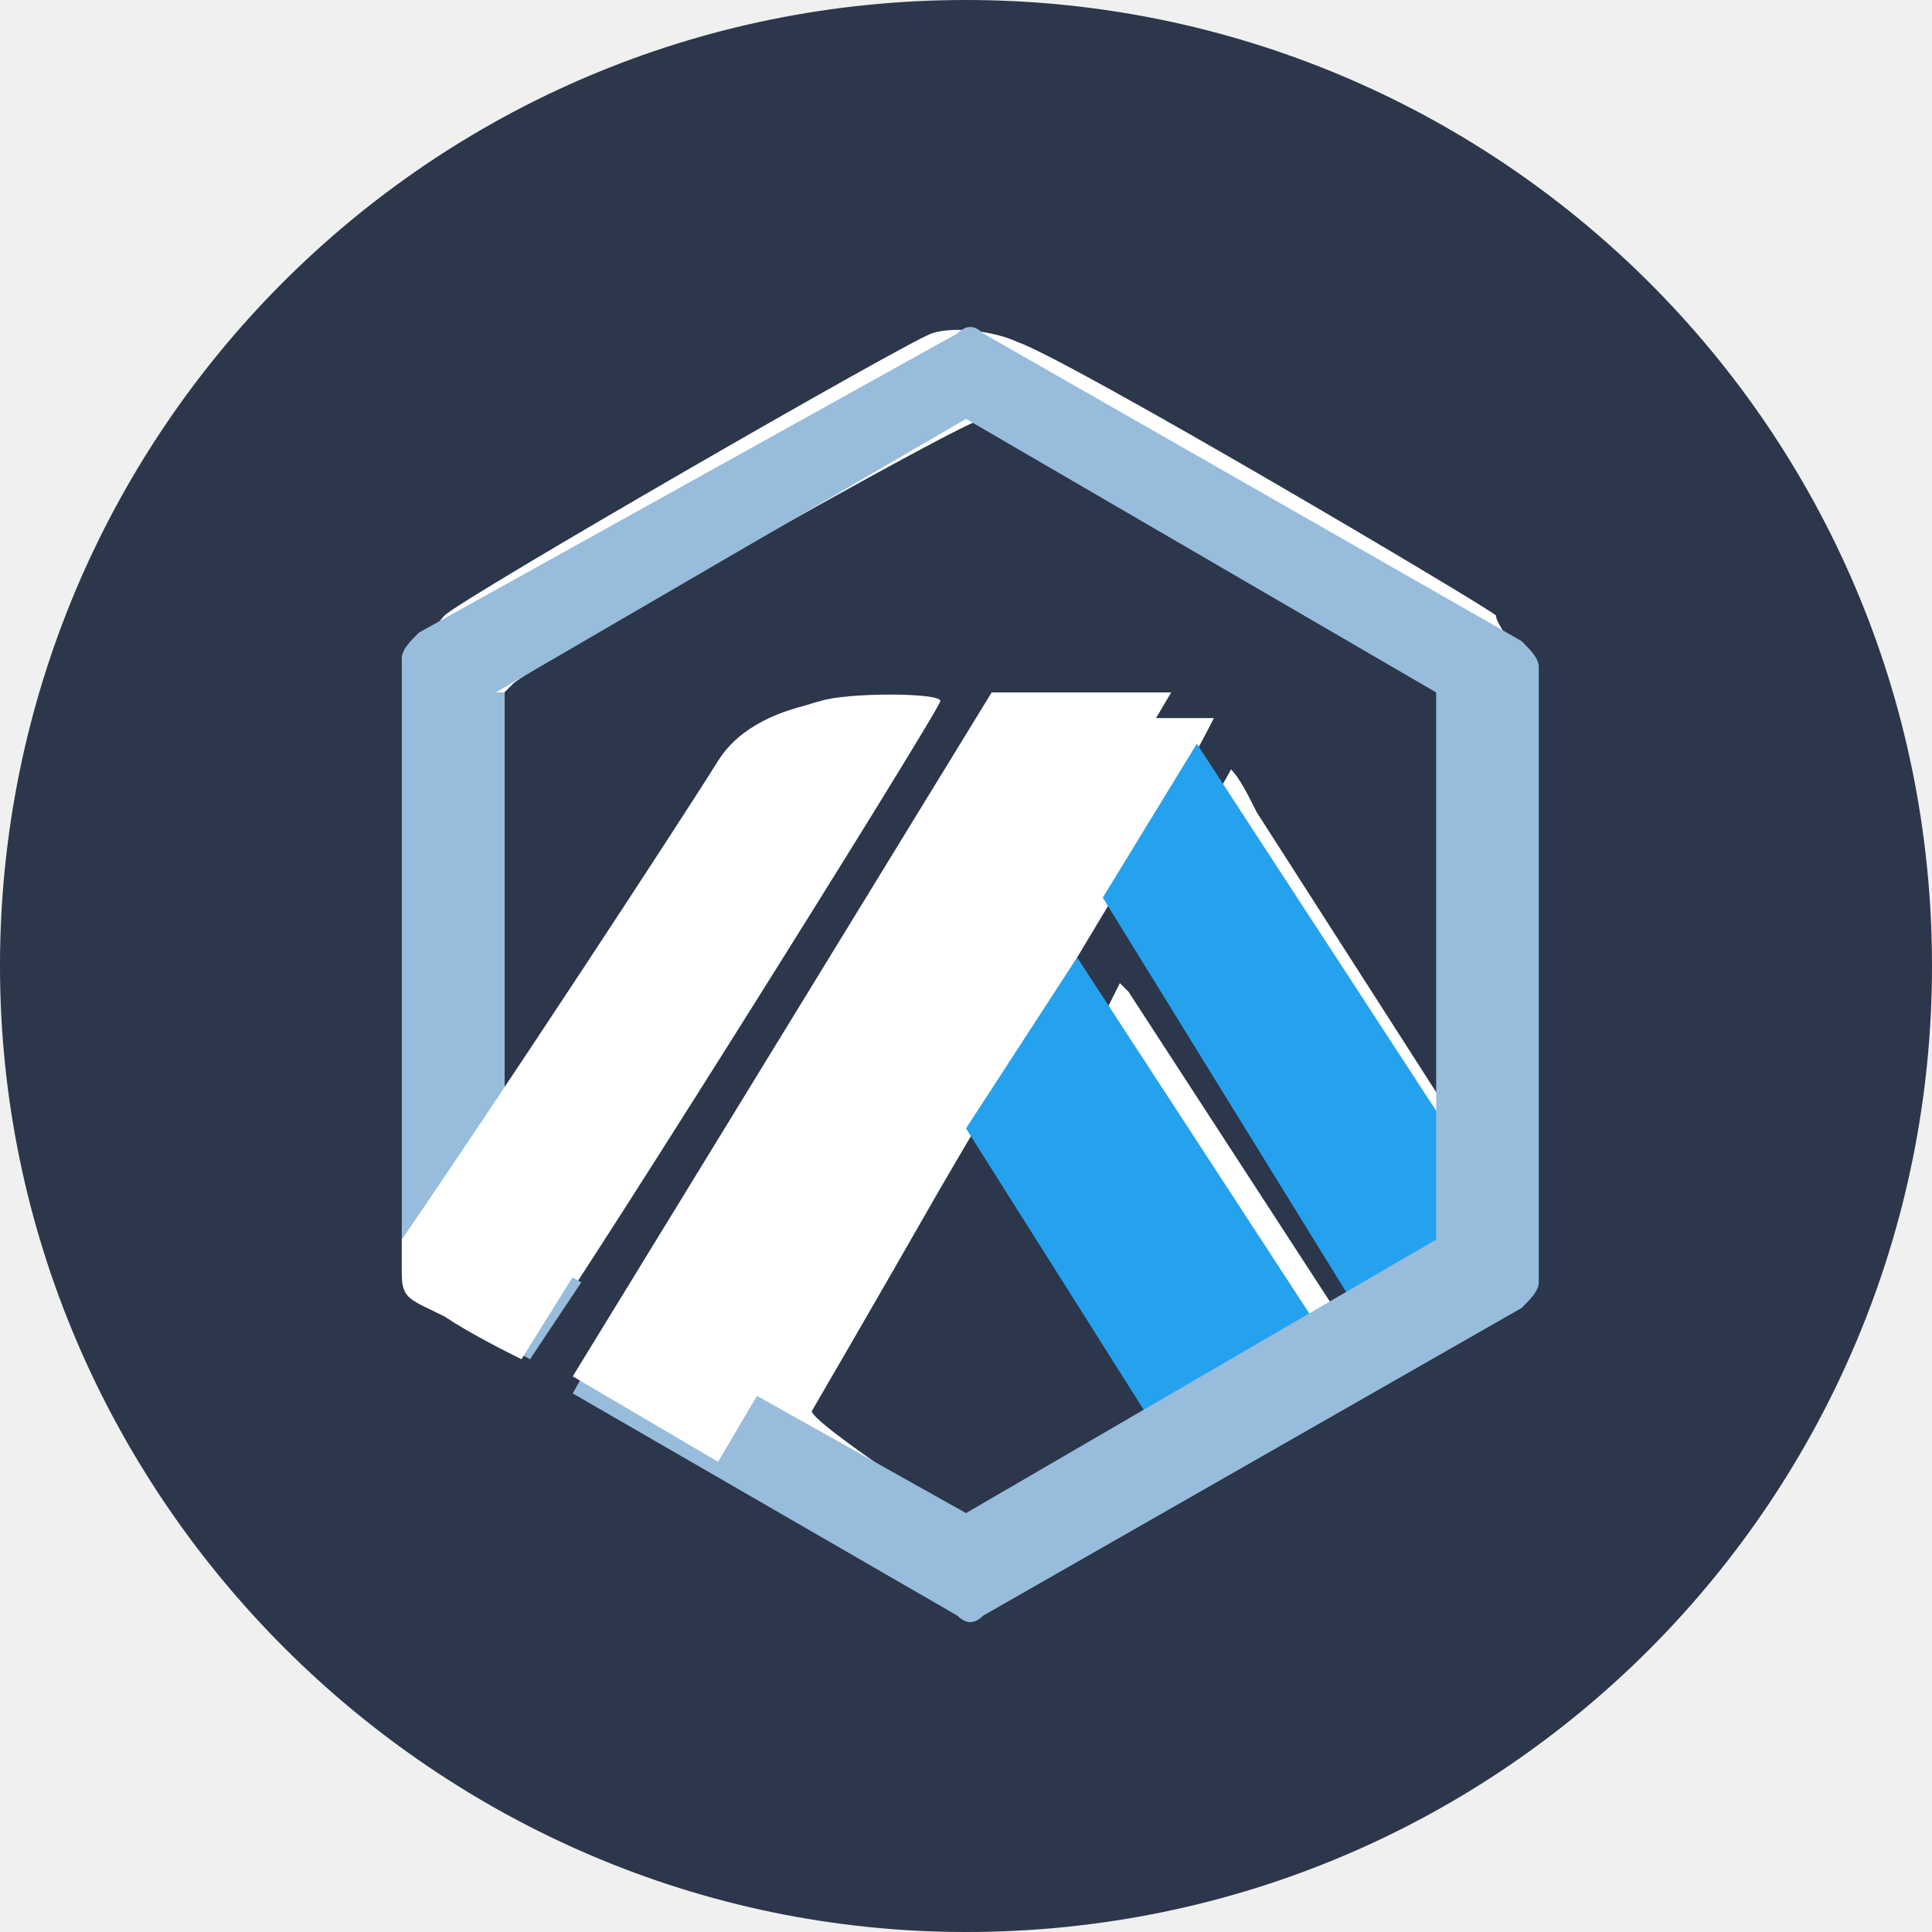
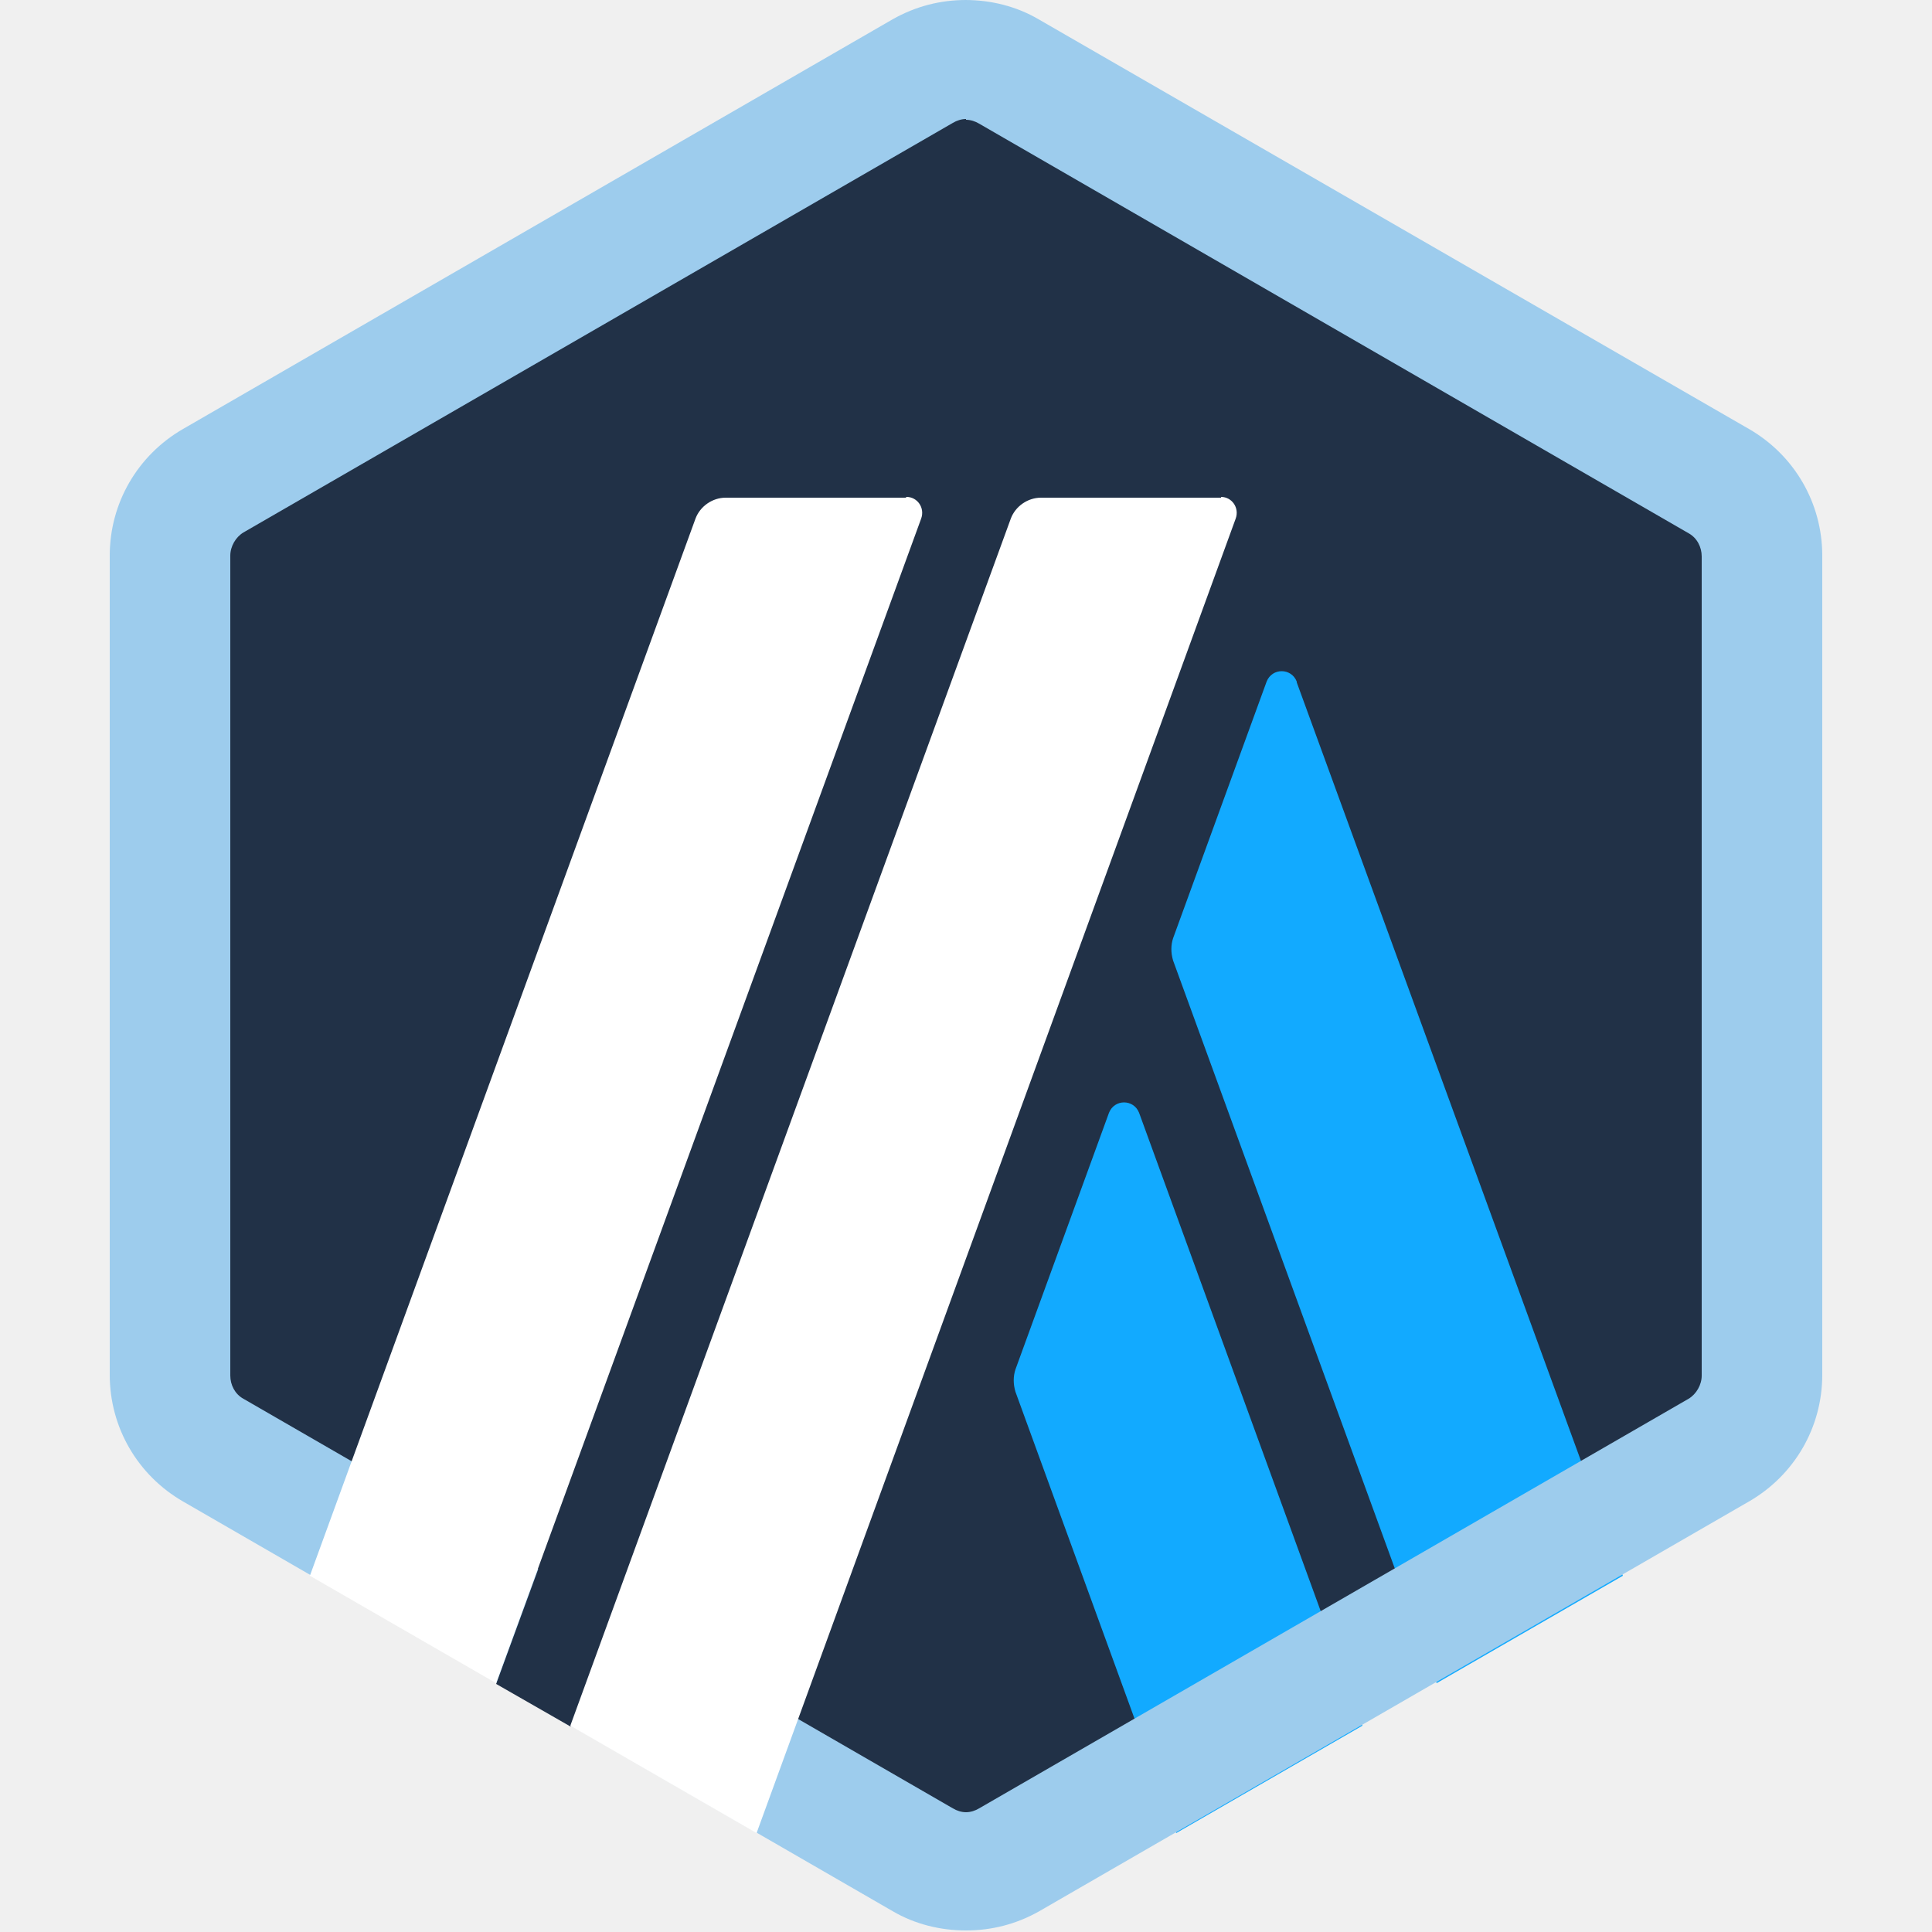
- <svg xmlns="http://www.w3.org/2000/svg" version="1.0" id="katman_1" x="0px" y="0px" style="enable-background:new 0 0 42.9 33.1;" xml:space="preserve" viewBox="10.1 5.3 22.6 22.6">
+ <svg xmlns="http://www.w3.org/2000/svg" version="1.1" id="Layer_1" x="0px" y="0px" viewBox="0 0 2500 2500" style="enable-background:new 0 0 2500 2500;" xml:space="preserve">
  <style type="text/css">
- 	.st0{fill:#2C374B;}
- 	.st1{fill-rule:evenodd;clip-rule:evenodd;fill:#FFFFFF;}
- 	.st2{fill:#24A2EE;}
- 	.st3{fill-rule:evenodd;clip-rule:evenodd;fill:#98BCDC;}
+ 	.st0{fill:none;}
+ 	.st1{fill:#213147;}
+ 	.st2{fill:#12AAFF;}
+ 	.st3{fill:#9DCCED;}
	.st4{fill:#FFFFFF;}
</style>
-   <path class="st0" d="M21.4,27.9c6.3,0,11.3-5.1,11.3-11.3c0-6.3-5.1-11.3-11.3-11.3c-6.3,0-11.3,5.1-11.3,11.3  C10.1,22.8,15.2,27.9,21.4,27.9z" />
-   <path class="st1" d="M27.6,12.5c-0.1-0.1-5-3-5.6-3.2c-0.2-0.1-0.7-0.2-1-0.1c-0.3,0.1-5.5,3.1-5.7,3.3c-0.1,0.1-0.2,0.3-0.3,0.4  c-0.1,0.2-0.1,0.3-0.1,3.8l0,3.6l0.7,0.4c0.4,0.2,0.7,0.4,0.7,0.4c0.1,0,4.8-7.5,4.8-7.6c0-0.1-1.1-0.1-1.4,0  c-0.4,0.1-0.7,0.3-0.9,0.5c-0.1,0.1-0.7,1.1-1.5,2.2c-0.7,1.1-1.3,2.1-1.3,2.1c0,0,0-1,0-2.4v-2.5l0.1-0.1c0.2-0.2,5.3-3.1,5.5-3.1  c0.1,0,0.2,0,1.4,0.7c0.4,0.2,1.5,0.8,2.4,1.4c0.9,0.5,1.7,1,1.8,1.1l0.1,0.1v5.2l-2.5-3.9c-0.1-0.2-0.2-0.4-0.3-0.5l0,0l0,0  c0,0,0,0,0,0c0,0-0.1,0.2-0.7,1.2c-0.1,0.1-0.2,0.3-0.2,0.4l-0.1,0.2l0,0l0,0l0.1,0.1l0.1,0.1c0,0,0,0.1,0.1,0.1l0.2,0.3  c0,0,0,0.1,0.1,0.1c0.1,0.1,0.2,0.3,0.2,0.4c0,0,0,0,0,0.1l2.1,3.4l-0.2,0.1c-0.1,0.1-0.2,0.1-0.3,0.1l-2.6-4l-0.1-0.1l-0.2,0.4l0,0  l-1,1.6l0,0l2,3.2c-0.3,0.2-2,1.4-2.1,1.4c-0.1,0-2.4-1.5-2.3-1.6c0,0,0.7-1.2,1.5-2.6l0,0c0.7-1.2,1.6-2.7,2.2-3.7  c0.7-1.2,1-1.8,1-1.8c0,0-0.5,0-1.1,0l-1,0l-2.3,3.8c-0.8,1.4-1.6,2.7-2,3.4l0,0C17.2,21,17,21.2,17,21.2l-0.1,0.2l1.8,1  c1,0.6,1.9,1.1,2.1,1.2c0.3,0.2,0.8,0.2,1,0.2c0.2-0.1,5.4-3.1,5.7-3.3c0.1-0.1,0.2-0.2,0.3-0.4l0.1-0.3l0-3.3l0-3.3l-0.1-0.2  C27.8,12.8,27.6,12.6,27.6,12.5z M27,18.6L27,18.6L27,18.6L27,18.6z" />
-   <path class="st2" d="M27.1,18.6l-3-4.6l-1.1,1.8l2.9,4.7l1.3-0.6L27.1,18.6z" />
-   <path class="st2" d="M25.7,21.1l-3-4.6l-1.3,2l2.4,3.8l1.5-0.6L25.7,21.1z" />
-   <path class="st3" d="M15.9,13.4l5.5-3.2l5.5,3.2v6.4l-5.5,3.2l-4.1-2.3l-0.5,0.9l4.5,2.6c0.1,0.1,0.2,0.1,0.3,0l6.3-3.6  c0.1-0.1,0.2-0.2,0.2-0.3v-7.2c0-0.1-0.1-0.2-0.2-0.3l-6.3-3.6c-0.1-0.1-0.2-0.1-0.3,0L15,12.7c-0.1,0.1-0.2,0.2-0.2,0.3v7.2  c0,0.1,0.1,0.2,0.2,0.3l1.3,0.7l0.6-0.9l-0.9-0.5V13.4z" />
-   <path class="st4" d="M23.8,13.4l-2.1,0l-4.9,8l1.7,1L23.8,13.4z" />
-   <path class="st4" d="M18.5,14.2c0.5-0.8,1.9-0.8,2.5-0.7l-4.8,7.7c-0.2-0.1-0.6-0.3-0.9-0.5c-0.4-0.2-0.5-0.2-0.5-0.5v-0.4  C15.9,18.2,18,15,18.5,14.2z" />
+   <g id="Layer_x0020_1">
+     <g id="_2405588477232">
+       <rect class="st0" width="2500" height="2500" />
+       <g>
+         <g>
+           <path class="st1" d="M226,760v980c0,63,33,120,88,152l849,490c54,31,121,31,175,0l849-490c54-31,88-89,88-152V760      c0-63-33-120-88-152l-849-490c-54-31-121-31-175,0L314,608c-54,31-87,89-87,152H226z" />
+           <g>
+             <g>
+               <g>
+                 <path class="st2" d="M1435,1440l-121,332c-3,9-3,19,0,29l208,571l241-139l-289-793C1467,1422,1442,1422,1435,1440z" />
+               </g>
+               <g>
+                 <path class="st2" d="M1678,882c-7-18-32-18-39,0l-121,332c-3,9-3,19,0,29l341,935l241-139L1678,883V882z" />
+               </g>
+             </g>
+           </g>
+           <g>
+             <path class="st3" d="M1250,155c6,0,12,2,17,5l918,530c11,6,17,18,17,30v1060c0,12-7,24-17,30l-918,530c-5,3-11,5-17,5       s-12-2-17-5l-918-530c-11-6-17-18-17-30V719c0-12,7-24,17-30l918-530c5-3,11-5,17-5l0,0V155z M1250,0c-33,0-65,8-95,25L237,555       c-59,34-95,96-95,164v1060c0,68,36,130,95,164l918,530c29,17,62,25,95,25s65-8,95-25l918-530c59-34,95-96,95-164V719       c0-68-36-130-95-164L1344,25c-29-17-62-25-95-25l0,0H1250z" />
+           </g>
+           <polygon class="st1" points="642,2179 727,1947 897,2088 738,2234     " />
+           <g>
+             <path class="st4" d="M1172,644H939c-17,0-33,11-39,27L401,2039l241,139l550-1507c5-14-5-28-19-28L1172,644z" />
+             <path class="st4" d="M1580,644h-233c-17,0-33,11-39,27L738,2233l241,139l620-1701c5-14-5-28-19-28V644z" />
+           </g>
+         </g>
+       </g>
+     </g>
+   </g>
</svg>
